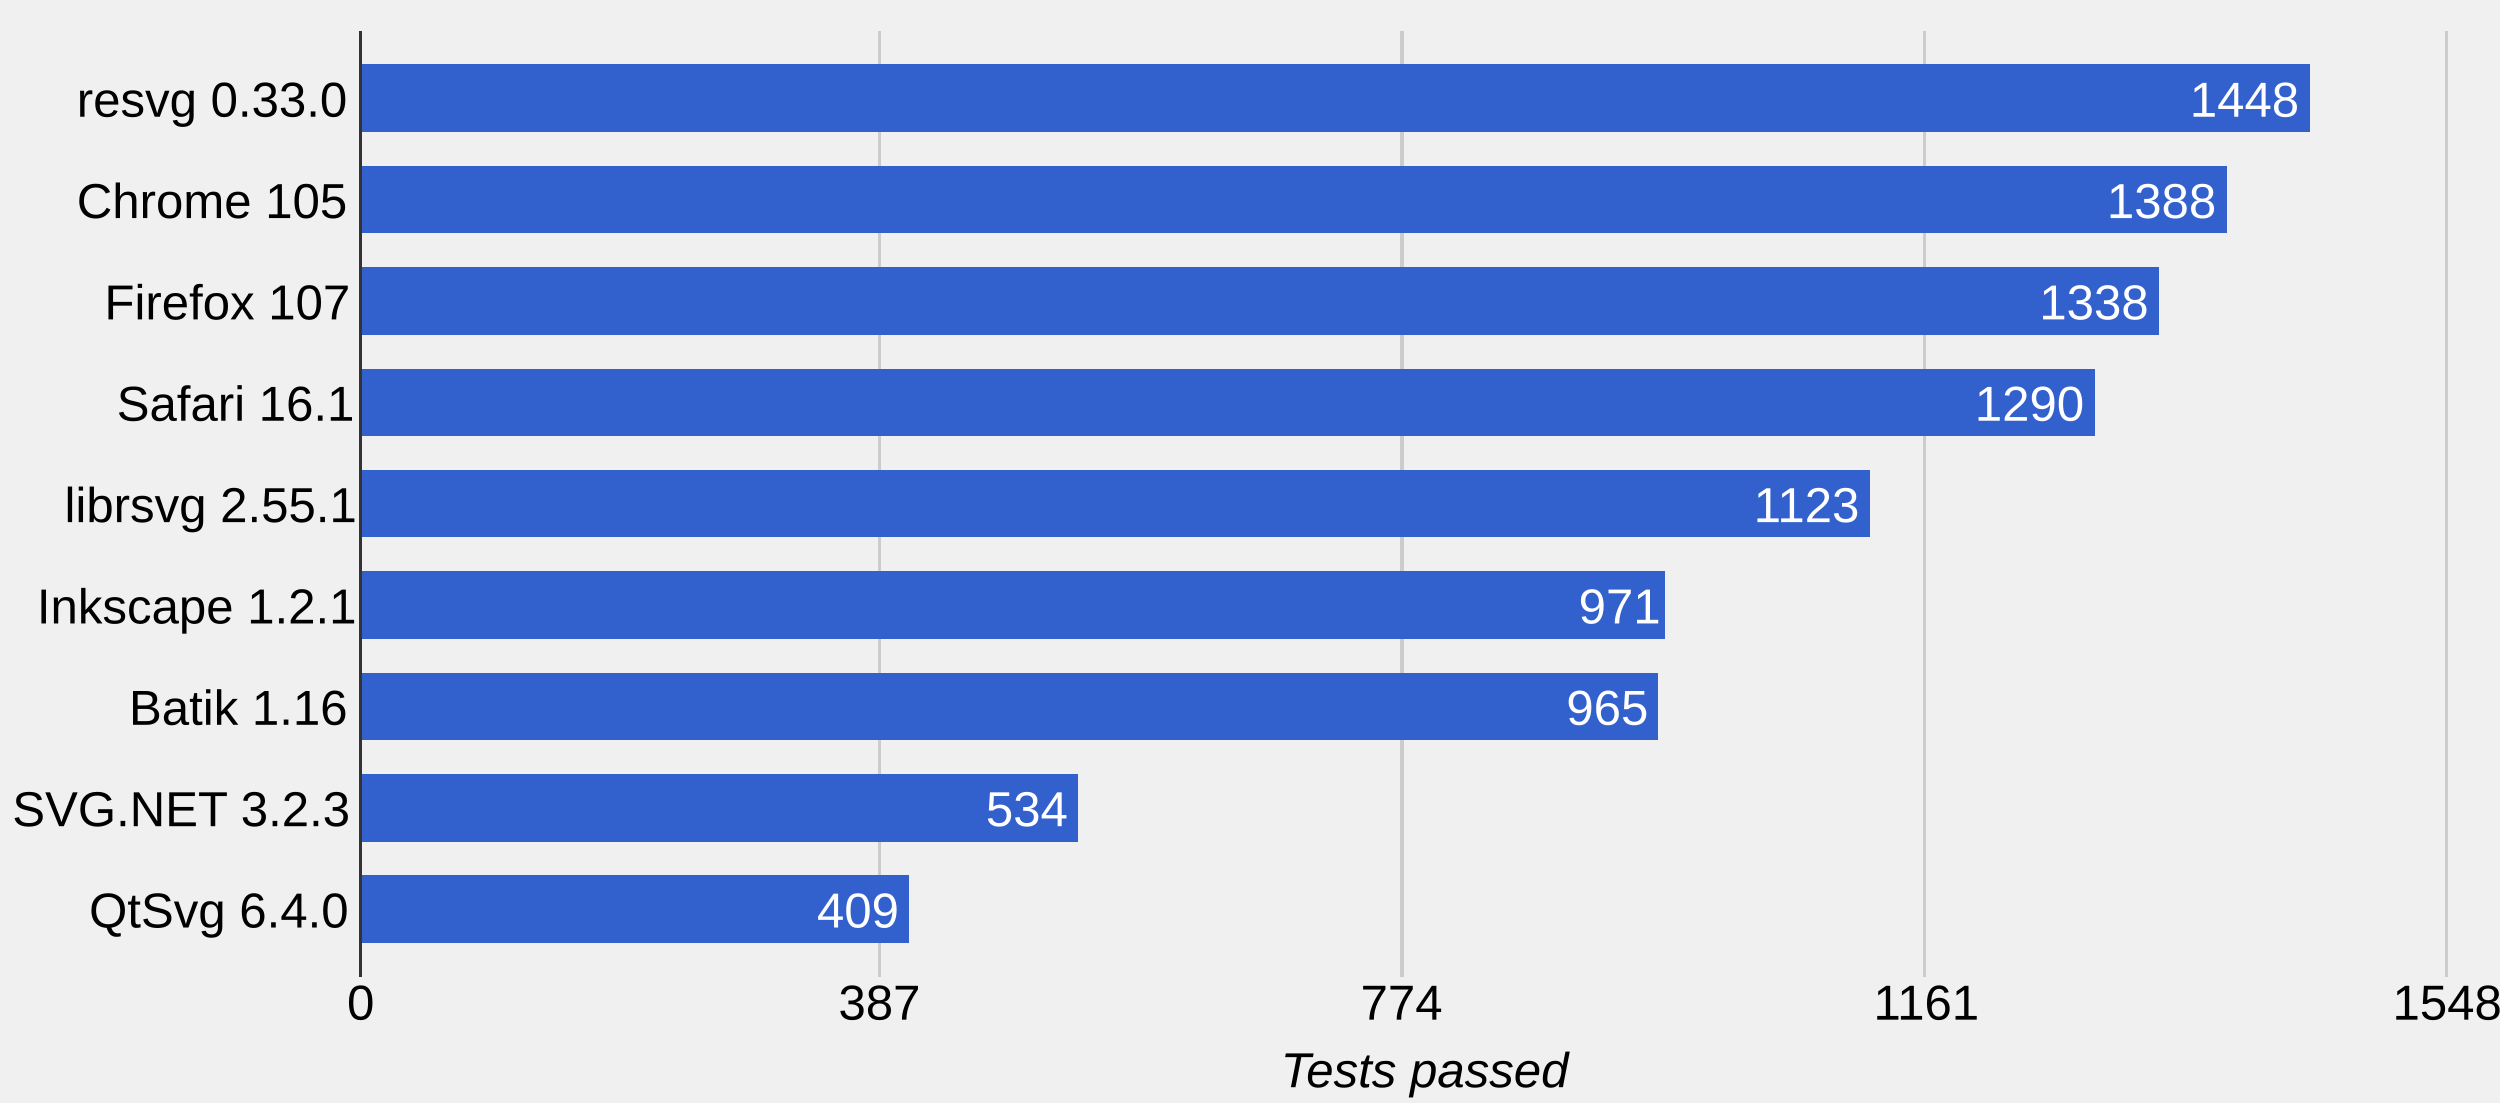
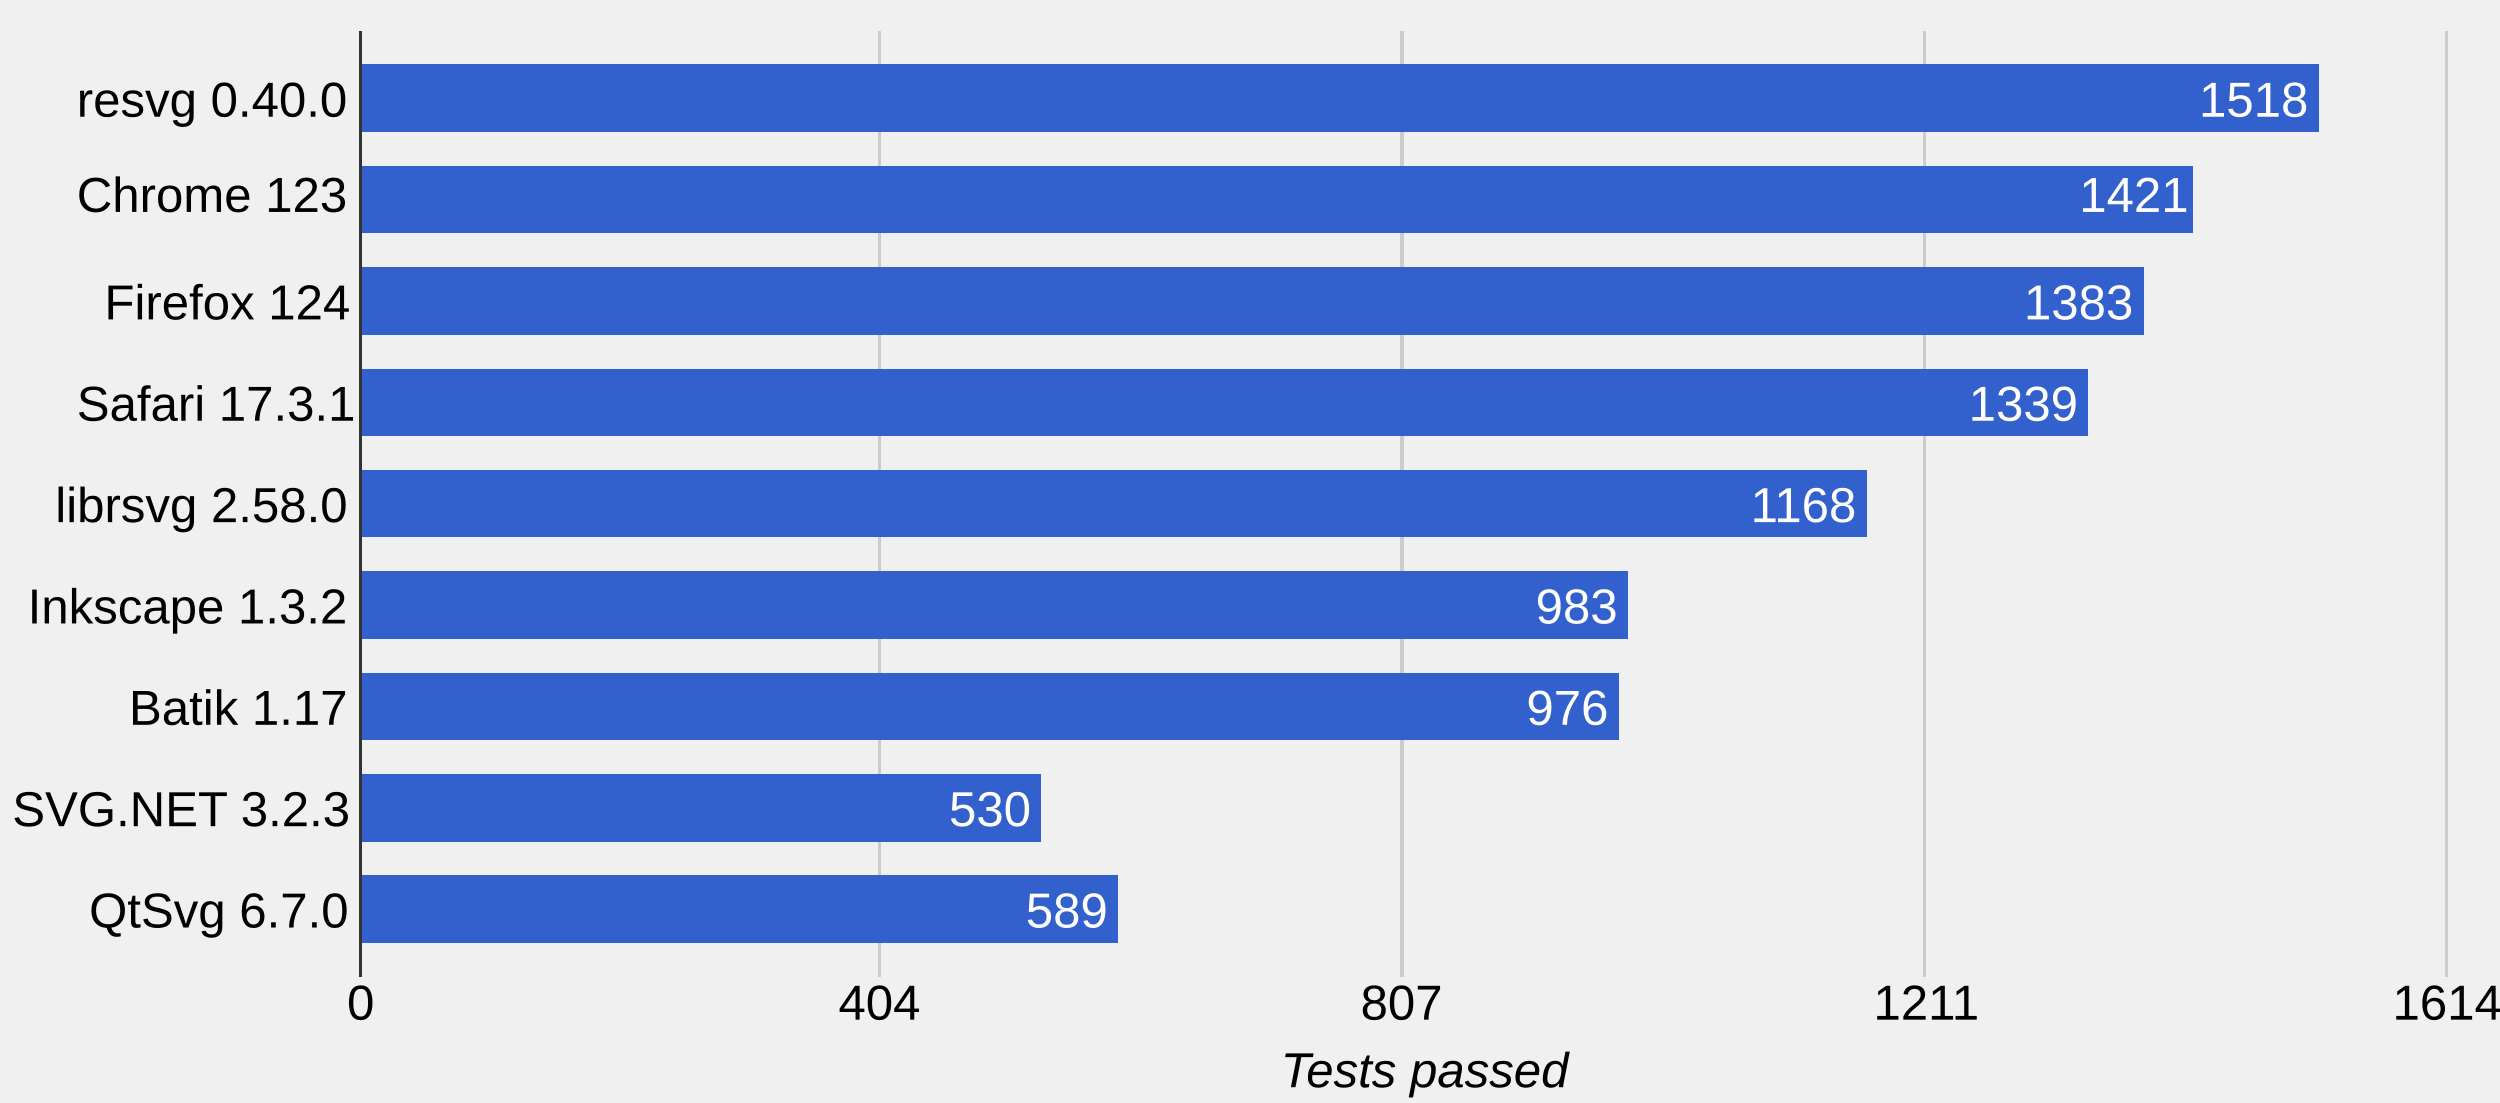
<svg xmlns="http://www.w3.org/2000/svg" height="359" shape-rendering="crispEdges" width="814">
-   <text font-family="Arial" font-size="16" x="25" y="38">resvg 0.33.0</text>
-   <text font-family="Arial" font-size="16" x="25" y="71">Chrome 105</text>
-   <text font-family="Arial" font-size="16" x="34" y="104">Firefox 107</text>
-   <text font-family="Arial" font-size="16" x="38" y="137">Safari 16.1</text>
-   <text font-family="Arial" font-size="16" x="21" y="170">librsvg 2.55.1</text>
-   <text font-family="Arial" font-size="16" x="12" y="203">Inkscape 1.2.1</text>
-   <text font-family="Arial" font-size="16" x="42" y="236">Batik 1.16</text>
+   <text font-family="Arial" font-size="16" x="25" y="38">resvg 0.40.0</text>
+   <text font-family="Arial" font-size="16" x="25" y="69">Chrome 123</text>
+   <text font-family="Arial" font-size="16" x="34" y="104">Firefox 124</text>
+   <text font-family="Arial" font-size="16" x="25" y="137">Safari 17.3.1</text>
+   <text font-family="Arial" font-size="16" x="18" y="170">librsvg 2.58.0</text>
+   <text font-family="Arial" font-size="16" x="9" y="203">Inkscape 1.3.2</text>
+   <text font-family="Arial" font-size="16" x="42" y="236">Batik 1.17</text>
  <text font-family="Arial" font-size="16" x="4" y="269">SVG.NET 3.2.3</text>
-   <text font-family="Arial" font-size="16" x="29" y="302">QtSvg 6.4.0</text>
+   <text font-family="Arial" font-size="16" x="29" y="302">QtSvg 6.7.0</text>
  <rect fill="#ccc" height="308" width="1" x="117" y="10" />
  <text fill="#000" font-family="Arial" font-size="16" x="113" y="332">0</text>
  <rect fill="#ccc" height="308" width="1" x="286" y="10" />
-   <text fill="#000" font-family="Arial" font-size="16" x="273" y="332">387</text>
+   <text fill="#000" font-family="Arial" font-size="16" x="273" y="332">404</text>
  <rect fill="#ccc" height="308" width="1" x="456" y="10" />
-   <text fill="#000" font-family="Arial" font-size="16" x="443" y="332">774</text>
+   <text fill="#000" font-family="Arial" font-size="16" x="443" y="332">807</text>
  <rect fill="#ccc" height="308" width="1" x="626" y="10" />
-   <text fill="#000" font-family="Arial" font-size="16" x="610" y="332">1161</text>
+   <text fill="#000" font-family="Arial" font-size="16" x="610" y="332">1211</text>
  <rect fill="#ccc" height="308" width="1" x="796" y="10" />
-   <text fill="#000" font-family="Arial" font-size="16" x="779" y="332">1548</text>
-   <rect fill="#3260cd" height="22" width="635" x="117" y="21" />
-   <text fill="#fff" font-family="Arial" font-size="16" x="713" y="38">1448</text>
-   <rect fill="#3260cd" height="22" width="608" x="117" y="54" />
-   <text fill="#fff" font-family="Arial" font-size="16" x="686" y="71">1388</text>
-   <rect fill="#3260cd" height="22" width="586" x="117" y="87" />
-   <text fill="#fff" font-family="Arial" font-size="16" x="664" y="104">1338</text>
-   <rect fill="#3260cd" height="22" width="565" x="117" y="120" />
-   <text fill="#fff" font-family="Arial" font-size="16" x="643" y="137">1290</text>
-   <rect fill="#3260cd" height="22" width="492" x="117" y="153" />
-   <text fill="#fff" font-family="Arial" font-size="16" x="571" y="170">1123</text>
-   <rect fill="#3260cd" height="22" width="425" x="117" y="186" />
-   <text fill="#fff" font-family="Arial" font-size="16" x="514" y="203">971</text>
-   <rect fill="#3260cd" height="22" width="423" x="117" y="219" />
-   <text fill="#fff" font-family="Arial" font-size="16" x="510" y="236">965</text>
-   <rect fill="#3260cd" height="22" width="234" x="117" y="252" />
-   <text fill="#fff" font-family="Arial" font-size="16" x="321" y="269">534</text>
-   <rect fill="#3260cd" height="22" width="179" x="117" y="285" />
-   <text fill="#fff" font-family="Arial" font-size="16" x="266" y="302">409</text>
+   <text fill="#000" font-family="Arial" font-size="16" x="779" y="332">1614</text>
+   <rect fill="#3260cd" height="22" width="638" x="117" y="21" />
+   <text fill="#fff" font-family="Arial" font-size="16" x="716" y="38">1518</text>
+   <rect fill="#3260cd" height="22" width="597" x="117" y="54" />
+   <text fill="#fff" font-family="Arial" font-size="16" x="677" y="69">1421</text>
+   <rect fill="#3260cd" height="22" width="581" x="117" y="87" />
+   <text fill="#fff" font-family="Arial" font-size="16" x="659" y="104">1383</text>
+   <rect fill="#3260cd" height="22" width="563" x="117" y="120" />
+   <text fill="#fff" font-family="Arial" font-size="16" x="641" y="137">1339</text>
+   <rect fill="#3260cd" height="22" width="491" x="117" y="153" />
+   <text fill="#fff" font-family="Arial" font-size="16" x="570" y="170">1168</text>
+   <rect fill="#3260cd" height="22" width="413" x="117" y="186" />
+   <text fill="#fff" font-family="Arial" font-size="16" x="500" y="203">983</text>
+   <rect fill="#3260cd" height="22" width="410" x="117" y="219" />
+   <text fill="#fff" font-family="Arial" font-size="16" x="497" y="236">976</text>
+   <rect fill="#3260cd" height="22" width="222" x="117" y="252" />
+   <text fill="#fff" font-family="Arial" font-size="16" x="309" y="269">530</text>
+   <rect fill="#3260cd" height="22" width="247" x="117" y="285" />
+   <text fill="#fff" font-family="Arial" font-size="16" x="334" y="302">589</text>
  <rect fill="#333" height="308" width="1" x="117" y="10" />
  <text font-family="Arial" font-size="16" font-style="italic" x="417" y="354">Tests passed</text>
</svg>
